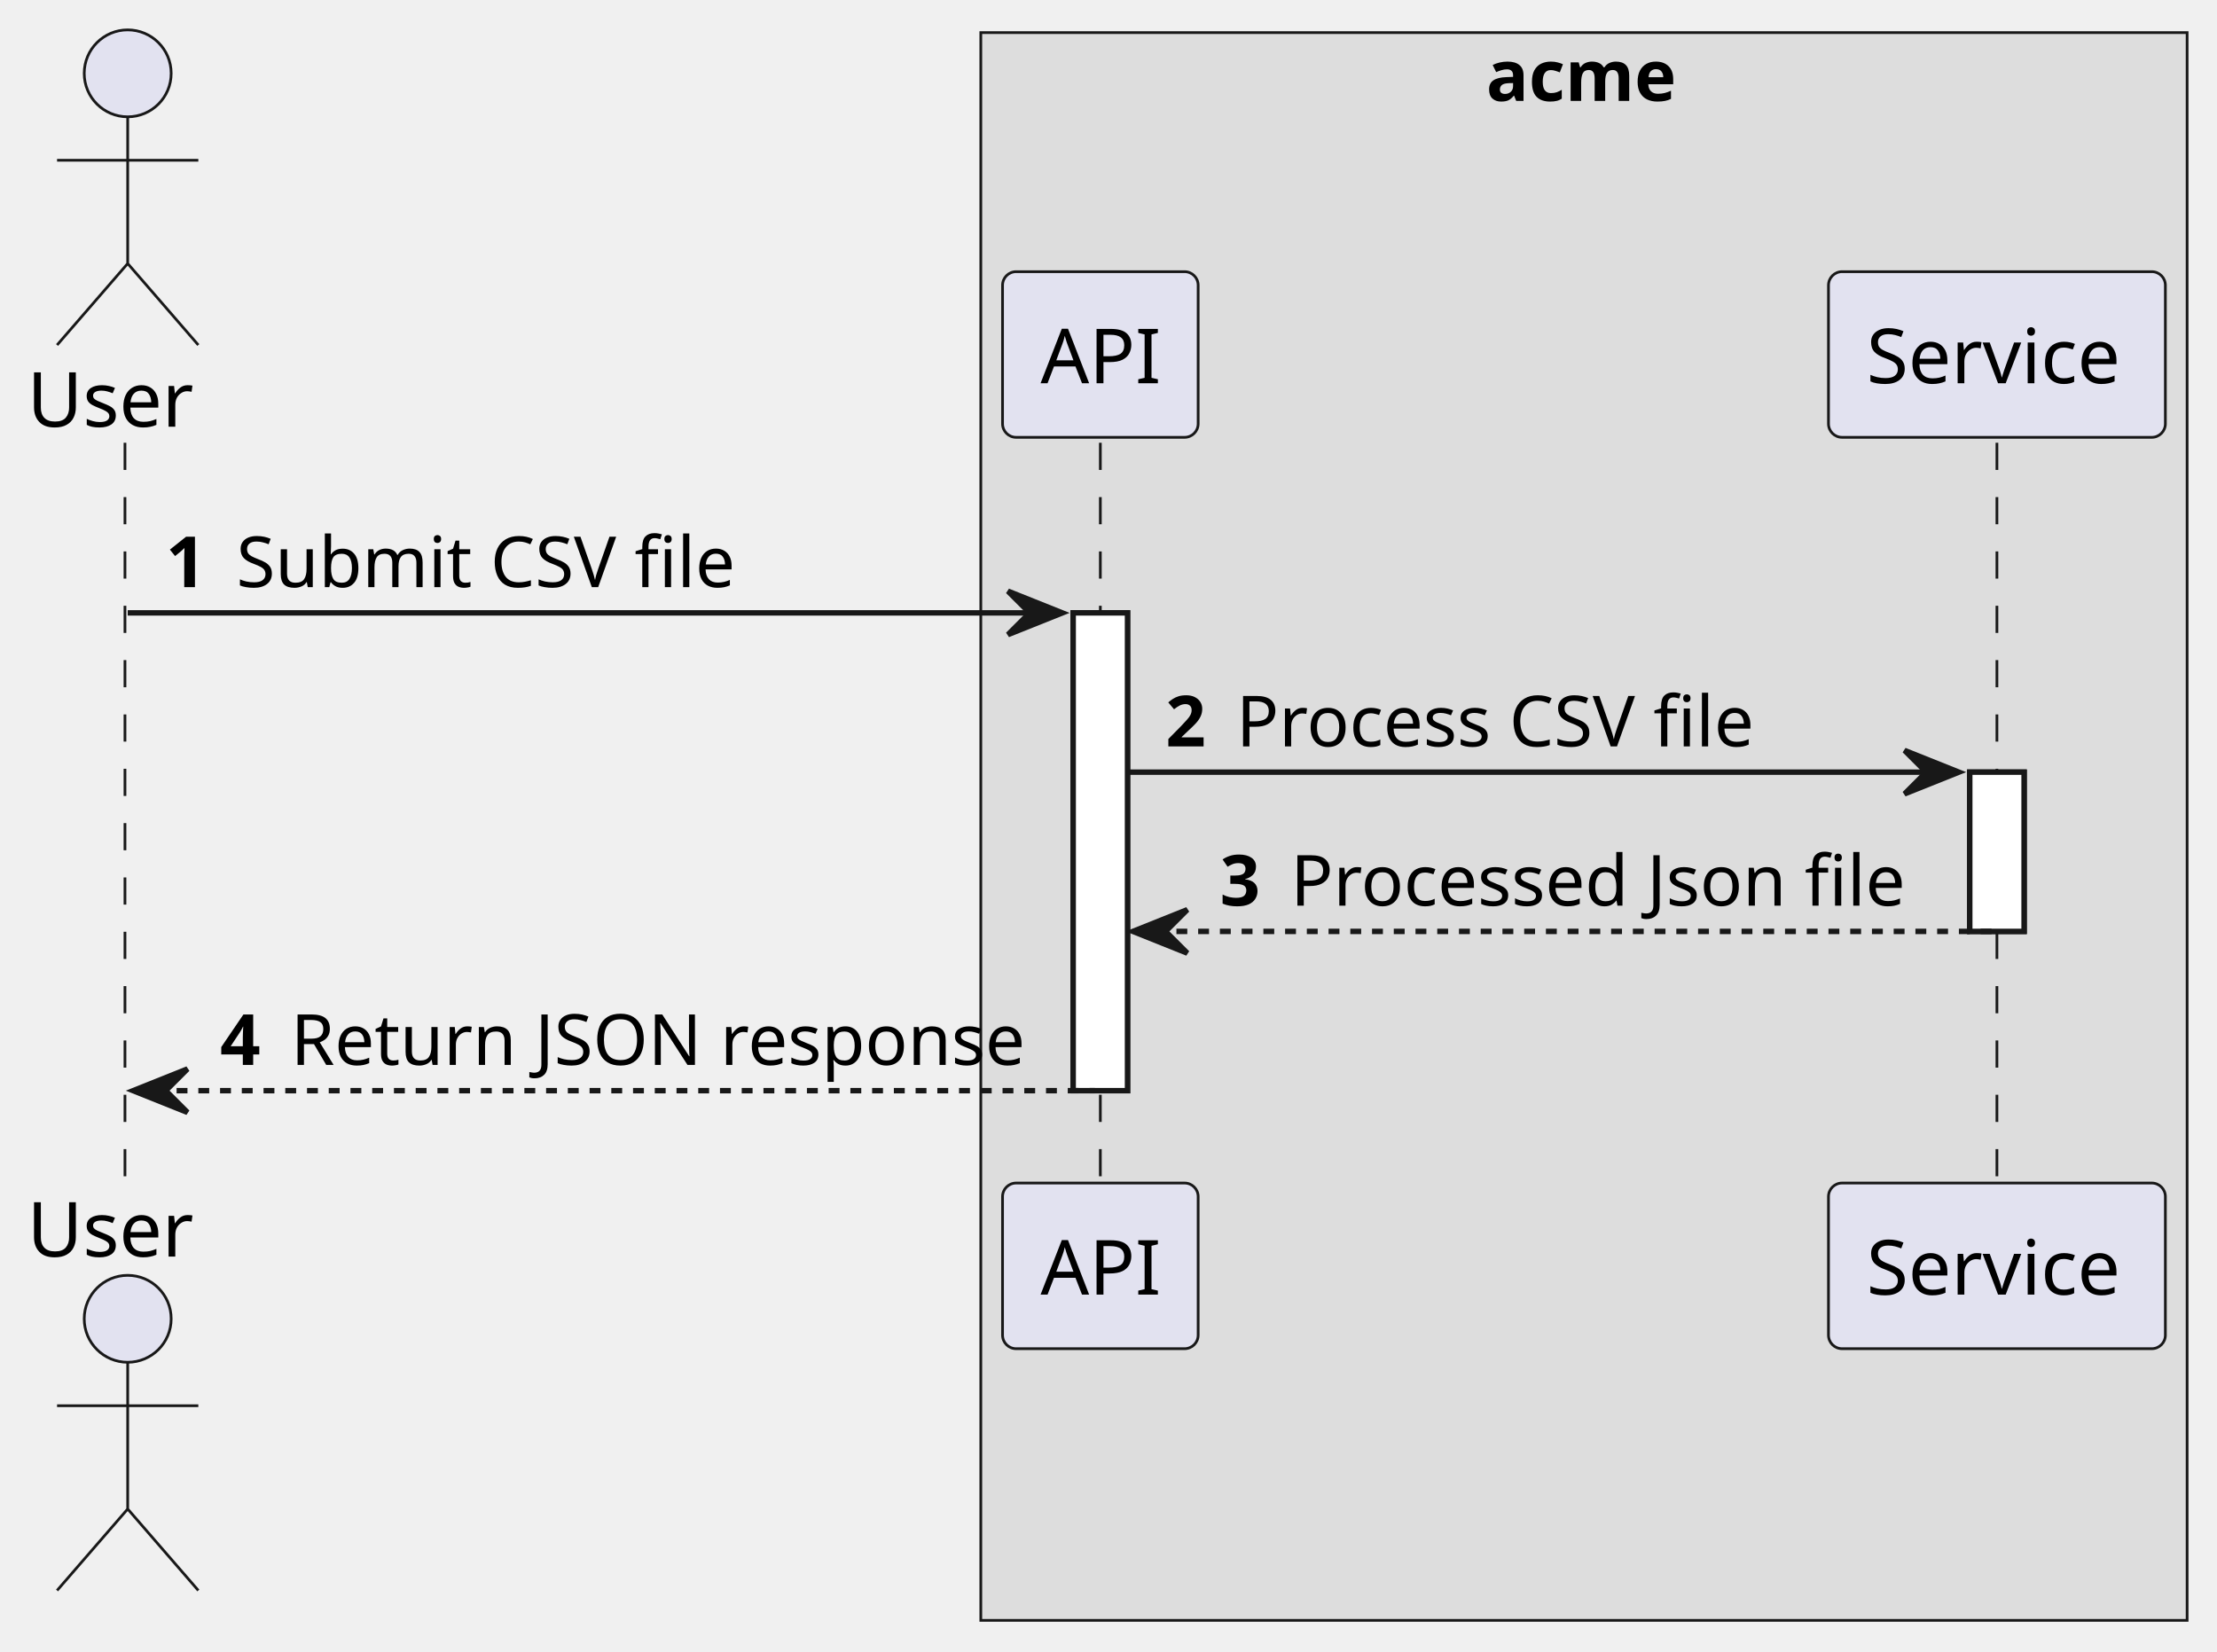
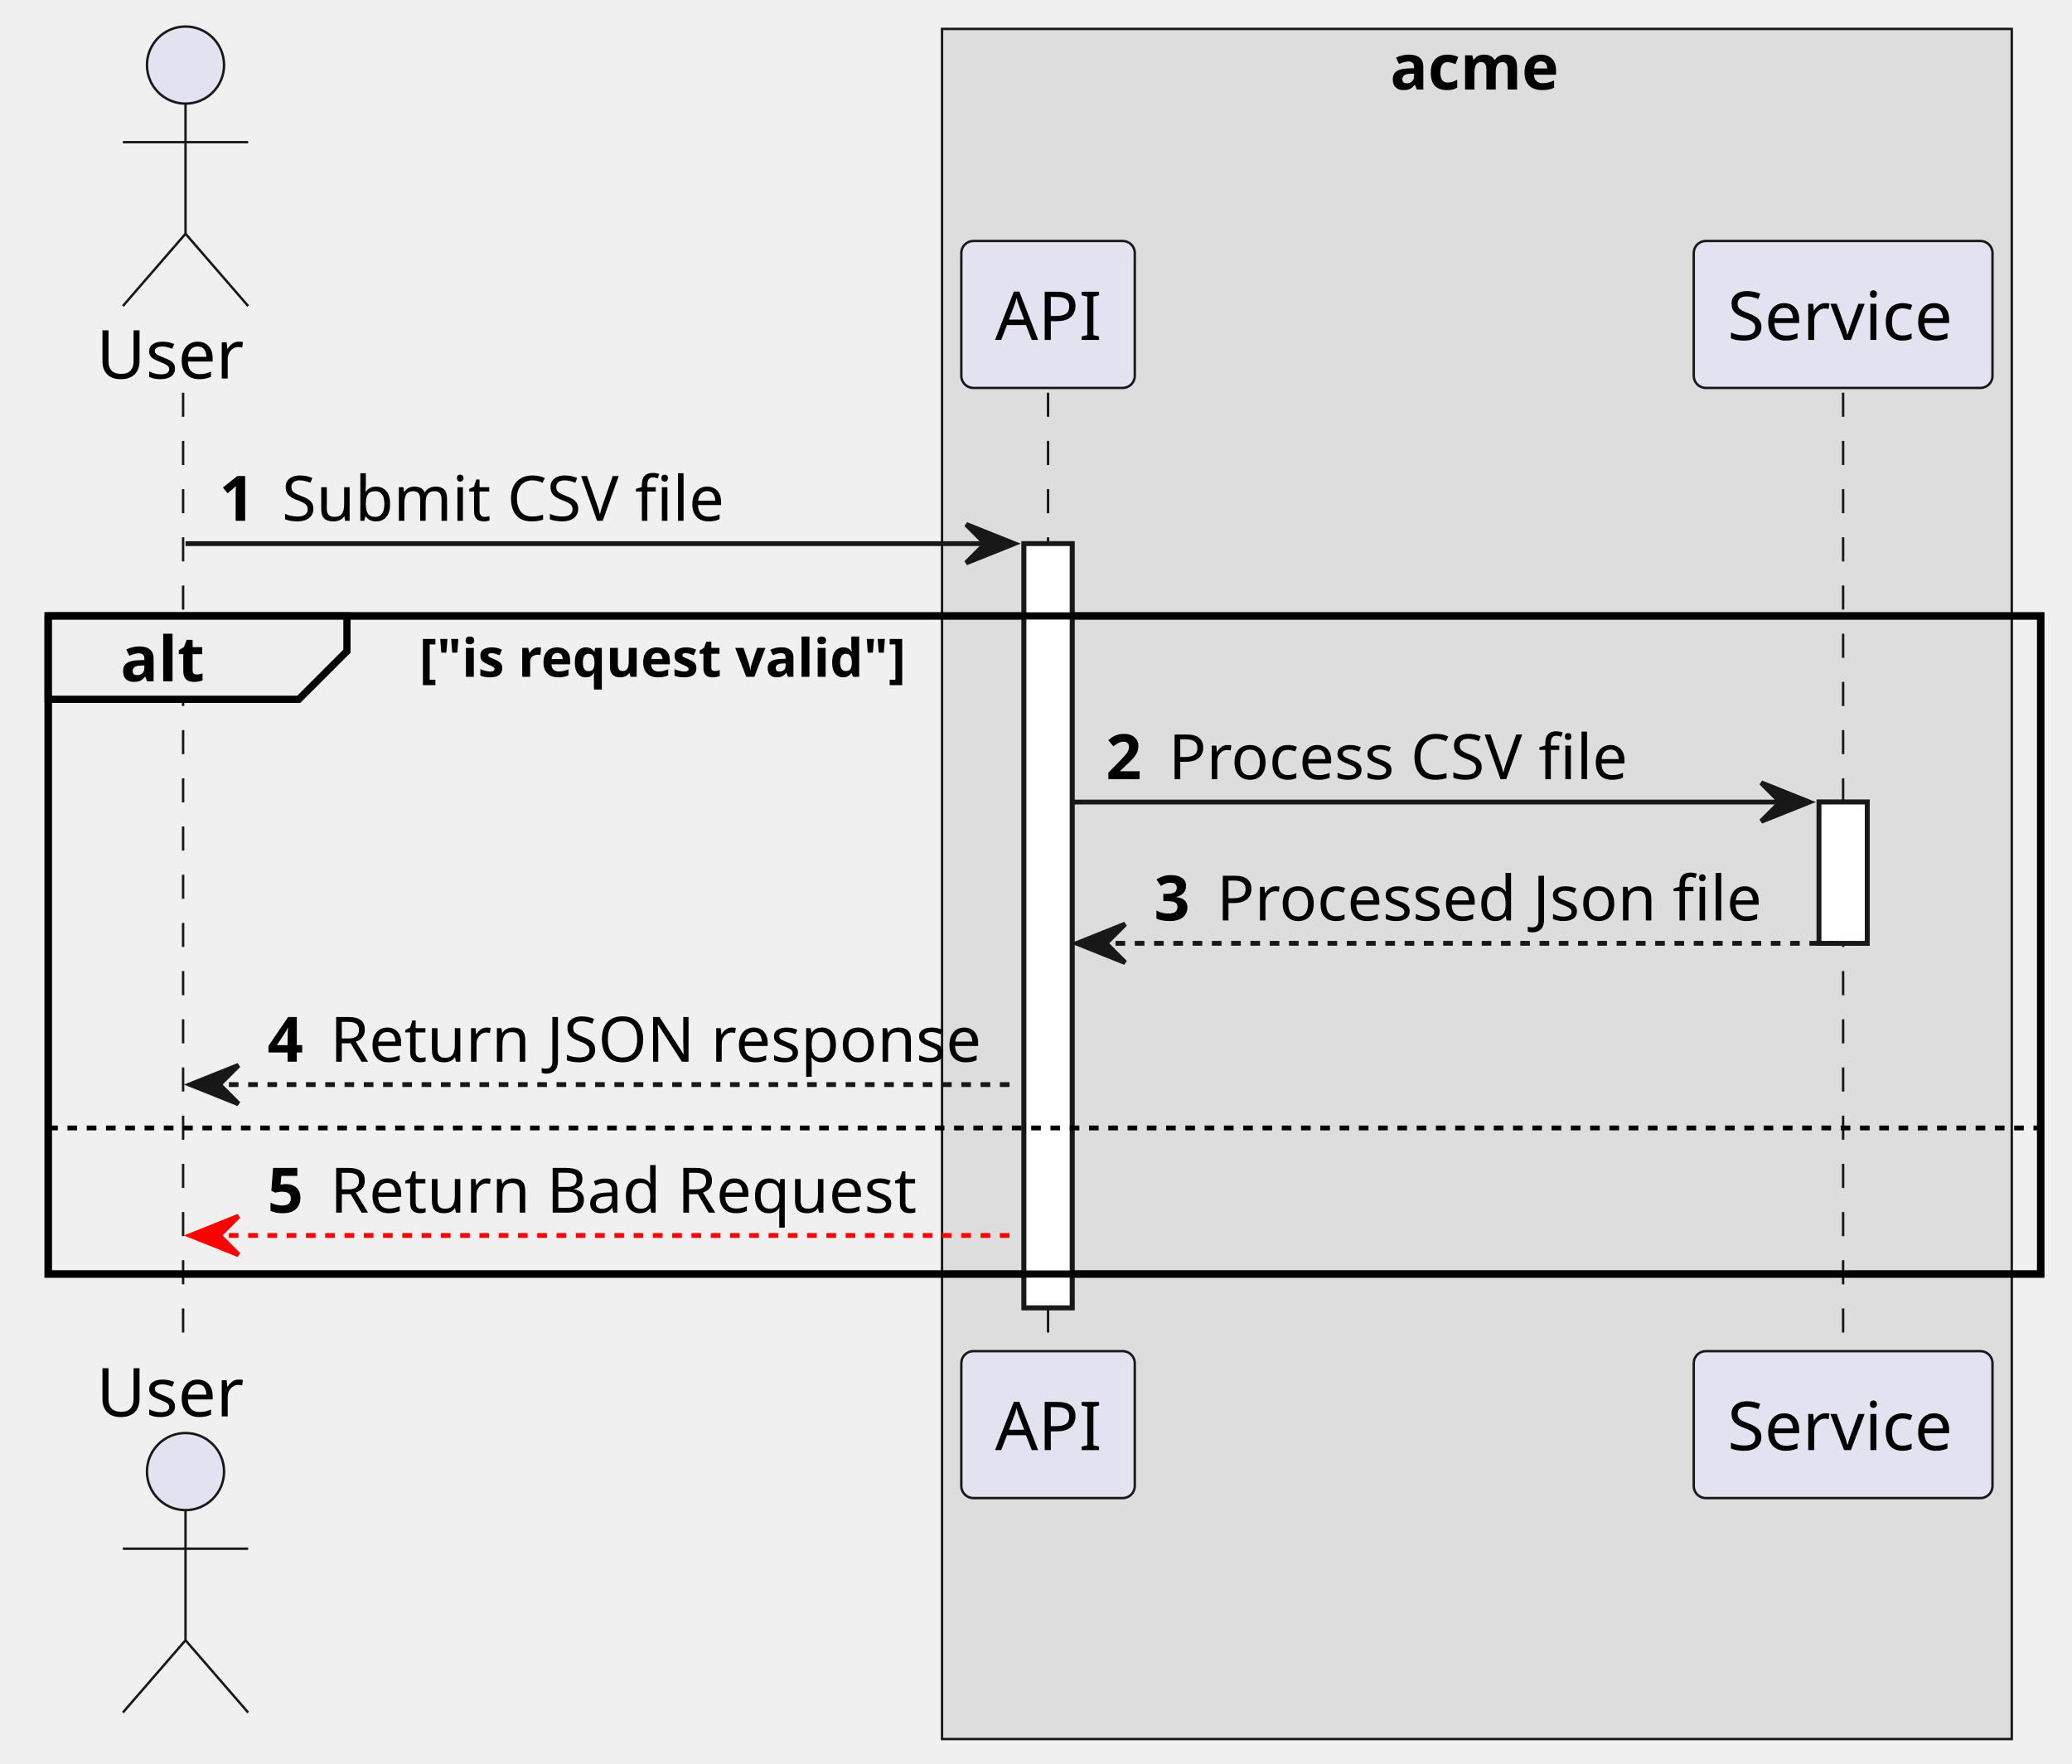
- <svg xmlns="http://www.w3.org/2000/svg" contentStyleType="text/css" height="304px" preserveAspectRatio="none" style="width:408px;height:304px;background:#FFFFFF;" version="1.1" viewBox="0 0 408 304" width="408px" zoomAndPan="magnify">
+ <svg xmlns="http://www.w3.org/2000/svg" contentStyleType="text/css" height="366px" preserveAspectRatio="none" style="width:430px;height:366px;background:#FFFFFF;" version="1.1" viewBox="0 0 430 366" width="430px" zoomAndPan="magnify">
  <defs />
  <g>
-     <rect fill="#DDDDDD" height="292.219" style="stroke:#181818;stroke-width:0.5;" width="222" x="180.5" y="6" />
-     <text fill="#000000" font-family="sans-serif" font-size="13" font-weight="bold" lengthAdjust="spacing" textLength="36" x="273.5" y="18.568">acme</text>
-     <rect fill="#FFFFFF" height="87.932" style="stroke:#181818;stroke-width:1.0;" width="10" x="197.5" y="112.799" />
-     <rect fill="#FFFFFF" height="29.311" style="stroke:#181818;stroke-width:1.0;" width="10" x="362.5" y="142.109" />
-     <line style="stroke:#181818;stroke-width:0.5;stroke-dasharray:5.0,5.0;" x1="23" x2="23" y1="81.488" y2="218.731" />
-     <line style="stroke:#181818;stroke-width:0.5;stroke-dasharray:5.0,5.0;" x1="202.5" x2="202.5" y1="81.488" y2="218.731" />
-     <line style="stroke:#181818;stroke-width:0.5;stroke-dasharray:5.0,5.0;" x1="367.5" x2="367.5" y1="81.488" y2="218.731" />
-     <text fill="#000000" font-family="sans-serif" font-size="14" lengthAdjust="spacing" textLength="31" x="5" y="78.535">User</text>
-     <ellipse cx="23.5" cy="13.5" fill="#E2E2F0" rx="8" ry="8" style="stroke:#181818;stroke-width:0.5;" />
-     <path d="M23.5,21.5 L23.5,48.5 M10.5,29.5 L36.5,29.5 M23.5,48.5 L10.5,63.5 M23.5,48.5 L36.5,63.5 " fill="none" style="stroke:#181818;stroke-width:0.5;" />
-     <text fill="#000000" font-family="sans-serif" font-size="14" lengthAdjust="spacing" textLength="31" x="5" y="231.266">User</text>
-     <ellipse cx="23.5" cy="242.719" fill="#E2E2F0" rx="8" ry="8" style="stroke:#181818;stroke-width:0.5;" />
-     <path d="M23.5,250.719 L23.5,277.719 M10.5,258.719 L36.5,258.719 M23.5,277.719 L10.5,292.719 M23.5,277.719 L36.5,292.719 " fill="none" style="stroke:#181818;stroke-width:0.5;" />
-     <rect fill="#E2E2F0" height="30.488" rx="2.5" ry="2.5" style="stroke:#181818;stroke-width:0.5;" width="36" x="184.5" y="50" />
-     <text fill="#000000" font-family="sans-serif" font-size="14" lengthAdjust="spacing" textLength="22" x="191.5" y="70.535">API</text>
-     <rect fill="#E2E2F0" height="30.488" rx="2.5" ry="2.5" style="stroke:#181818;stroke-width:0.5;" width="36" x="184.5" y="217.731" />
-     <text fill="#000000" font-family="sans-serif" font-size="14" lengthAdjust="spacing" textLength="22" x="191.5" y="238.266">API</text>
-     <rect fill="#E2E2F0" height="30.488" rx="2.5" ry="2.5" style="stroke:#181818;stroke-width:0.5;" width="62" x="336.5" y="50" />
-     <text fill="#000000" font-family="sans-serif" font-size="14" lengthAdjust="spacing" textLength="48" x="343.5" y="70.535">Service</text>
-     <rect fill="#E2E2F0" height="30.488" rx="2.5" ry="2.5" style="stroke:#181818;stroke-width:0.5;" width="62" x="336.5" y="217.731" />
-     <text fill="#000000" font-family="sans-serif" font-size="14" lengthAdjust="spacing" textLength="48" x="343.5" y="238.266">Service</text>
-     <rect fill="#FFFFFF" height="87.932" style="stroke:#181818;stroke-width:1.0;" width="10" x="197.5" y="112.799" />
-     <rect fill="#FFFFFF" height="29.311" style="stroke:#181818;stroke-width:1.0;" width="10" x="362.5" y="142.109" />
-     <polygon fill="#181818" points="185.5,108.799,195.5,112.799,185.5,116.799,189.5,112.799" style="stroke:#181818;stroke-width:1.0;" />
-     <line style="stroke:#181818;stroke-width:1.0;" x1="23.5" x2="191.5" y1="112.799" y2="112.799" />
-     <text fill="#000000" font-family="sans-serif" font-size="13" font-weight="bold" lengthAdjust="spacing" textLength="9" x="30.5" y="108.057">1</text>
-     <text fill="#000000" font-family="sans-serif" font-size="13" lengthAdjust="spacing" textLength="96" x="43.5" y="108.057">Submit CSV file</text>
-     <polygon fill="#181818" points="350.5,138.109,360.5,142.109,350.5,146.109,354.5,142.109" style="stroke:#181818;stroke-width:1.0;" />
-     <line style="stroke:#181818;stroke-width:1.0;" x1="207.5" x2="356.5" y1="142.109" y2="142.109" />
-     <text fill="#000000" font-family="sans-serif" font-size="13" font-weight="bold" lengthAdjust="spacing" textLength="9" x="214.5" y="137.367">2</text>
-     <text fill="#000000" font-family="sans-serif" font-size="13" lengthAdjust="spacing" textLength="100" x="227.5" y="137.367">Process CSV file</text>
-     <polygon fill="#181818" points="218.5,167.42,208.5,171.42,218.5,175.42,214.5,171.42" style="stroke:#181818;stroke-width:1.0;" />
-     <line style="stroke:#181818;stroke-width:1.0;stroke-dasharray:2.0,2.0;" x1="212.5" x2="366.5" y1="171.42" y2="171.42" />
-     <text fill="#000000" font-family="sans-serif" font-size="13" font-weight="bold" lengthAdjust="spacing" textLength="9" x="224.5" y="166.678">3</text>
-     <text fill="#000000" font-family="sans-serif" font-size="13" lengthAdjust="spacing" textLength="118" x="237.5" y="166.678">Processed Json file</text>
-     <polygon fill="#181818" points="34.5,196.731,24.5,200.731,34.5,204.731,30.5,200.731" style="stroke:#181818;stroke-width:1.0;" />
-     <line style="stroke:#181818;stroke-width:1.0;stroke-dasharray:2.0,2.0;" x1="28.5" x2="201.5" y1="200.731" y2="200.731" />
-     <text fill="#000000" font-family="sans-serif" font-size="13" font-weight="bold" lengthAdjust="spacing" textLength="9" x="40.5" y="195.988">4</text>
-     <text fill="#000000" font-family="sans-serif" font-size="13" lengthAdjust="spacing" textLength="137" x="53.5" y="195.988">Return JSON response</text>
+     <rect fill="#DDDDDD" height="354.84" style="stroke:#181818;stroke-width:0.5;" width="222" x="195.5" y="6" />
+     <text fill="#000000" font-family="sans-serif" font-size="13" font-weight="bold" lengthAdjust="spacing" textLength="36" x="288.5" y="18.568">acme</text>
+     <rect fill="#FFFFFF" height="158.553" style="stroke:#181818;stroke-width:1.0;" width="10" x="212.5" y="112.799" />
+     <rect fill="#FFFFFF" height="29.311" style="stroke:#181818;stroke-width:1.0;" width="10" x="377.5" y="166.42" />
+     <rect fill="none" height="136.553" style="stroke:#000000;stroke-width:1.5;" width="413.5" x="10" y="127.799" />
+     <line style="stroke:#181818;stroke-width:0.5;stroke-dasharray:5.0,5.0;" x1="38" x2="38" y1="81.488" y2="281.352" />
+     <line style="stroke:#181818;stroke-width:0.5;stroke-dasharray:5.0,5.0;" x1="217.5" x2="217.5" y1="81.488" y2="281.352" />
+     <line style="stroke:#181818;stroke-width:0.5;stroke-dasharray:5.0,5.0;" x1="382.5" x2="382.5" y1="81.488" y2="281.352" />
+     <text fill="#000000" font-family="sans-serif" font-size="14" lengthAdjust="spacing" textLength="31" x="20" y="78.535">User</text>
+     <ellipse cx="38.5" cy="13.5" fill="#E2E2F0" rx="8" ry="8" style="stroke:#181818;stroke-width:0.5;" />
+     <path d="M38.5,21.5 L38.5,48.5 M25.5,29.5 L51.5,29.5 M38.5,48.5 L25.5,63.5 M38.5,48.5 L51.5,63.5 " fill="none" style="stroke:#181818;stroke-width:0.5;" />
+     <text fill="#000000" font-family="sans-serif" font-size="14" lengthAdjust="spacing" textLength="31" x="20" y="293.887">User</text>
+     <ellipse cx="38.5" cy="305.34" fill="#E2E2F0" rx="8" ry="8" style="stroke:#181818;stroke-width:0.5;" />
+     <path d="M38.5,313.34 L38.5,340.34 M25.5,321.34 L51.5,321.34 M38.5,340.34 L25.5,355.34 M38.5,340.34 L51.5,355.34 " fill="none" style="stroke:#181818;stroke-width:0.5;" />
+     <rect fill="#E2E2F0" height="30.488" rx="2.5" ry="2.5" style="stroke:#181818;stroke-width:0.5;" width="36" x="199.5" y="50" />
+     <text fill="#000000" font-family="sans-serif" font-size="14" lengthAdjust="spacing" textLength="22" x="206.5" y="70.535">API</text>
+     <rect fill="#E2E2F0" height="30.488" rx="2.5" ry="2.5" style="stroke:#181818;stroke-width:0.5;" width="36" x="199.5" y="280.352" />
+     <text fill="#000000" font-family="sans-serif" font-size="14" lengthAdjust="spacing" textLength="22" x="206.5" y="300.887">API</text>
+     <rect fill="#E2E2F0" height="30.488" rx="2.5" ry="2.5" style="stroke:#181818;stroke-width:0.5;" width="62" x="351.5" y="50" />
+     <text fill="#000000" font-family="sans-serif" font-size="14" lengthAdjust="spacing" textLength="48" x="358.5" y="70.535">Service</text>
+     <rect fill="#E2E2F0" height="30.488" rx="2.5" ry="2.5" style="stroke:#181818;stroke-width:0.5;" width="62" x="351.5" y="280.352" />
+     <text fill="#000000" font-family="sans-serif" font-size="14" lengthAdjust="spacing" textLength="48" x="358.5" y="300.887">Service</text>
+     <rect fill="#FFFFFF" height="158.553" style="stroke:#181818;stroke-width:1.0;" width="10" x="212.5" y="112.799" />
+     <rect fill="#FFFFFF" height="29.311" style="stroke:#181818;stroke-width:1.0;" width="10" x="377.5" y="166.42" />
+     <polygon fill="#181818" points="200.5,108.799,210.5,112.799,200.5,116.799,204.5,112.799" style="stroke:#181818;stroke-width:1.0;" />
+     <line style="stroke:#181818;stroke-width:1.0;" x1="38.5" x2="206.5" y1="112.799" y2="112.799" />
+     <text fill="#000000" font-family="sans-serif" font-size="13" font-weight="bold" lengthAdjust="spacing" textLength="9" x="45.5" y="108.057">1</text>
+     <text fill="#000000" font-family="sans-serif" font-size="13" lengthAdjust="spacing" textLength="96" x="58.5" y="108.057">Submit CSV file</text>
+     <path d="M10,127.799 L72,127.799 L72,135.109 L62,145.109 L10,145.109 L10,127.799 " fill="#EEEEEE" style="stroke:#000000;stroke-width:1.5;" />
+     <rect fill="none" height="136.553" style="stroke:#000000;stroke-width:1.5;" width="413.5" x="10" y="127.799" />
+     <text fill="#000000" font-family="sans-serif" font-size="13" font-weight="bold" lengthAdjust="spacing" textLength="17" x="25" y="141.367">alt</text>
+     <text fill="#000000" font-family="sans-serif" font-size="11" font-weight="bold" lengthAdjust="spacing" textLength="105" x="87" y="140.434">["is request valid"]</text>
+     <polygon fill="#181818" points="365.5,162.42,375.5,166.42,365.5,170.42,369.5,166.42" style="stroke:#181818;stroke-width:1.0;" />
+     <line style="stroke:#181818;stroke-width:1.0;" x1="222.5" x2="371.5" y1="166.42" y2="166.42" />
+     <text fill="#000000" font-family="sans-serif" font-size="13" font-weight="bold" lengthAdjust="spacing" textLength="9" x="229.5" y="161.678">2</text>
+     <text fill="#000000" font-family="sans-serif" font-size="13" lengthAdjust="spacing" textLength="100" x="242.5" y="161.678">Process CSV file</text>
+     <polygon fill="#181818" points="233.5,191.731,223.5,195.731,233.5,199.731,229.5,195.731" style="stroke:#181818;stroke-width:1.0;" />
+     <line style="stroke:#181818;stroke-width:1.0;stroke-dasharray:2.0,2.0;" x1="227.5" x2="381.5" y1="195.731" y2="195.731" />
+     <text fill="#000000" font-family="sans-serif" font-size="13" font-weight="bold" lengthAdjust="spacing" textLength="9" x="239.5" y="190.988">3</text>
+     <text fill="#000000" font-family="sans-serif" font-size="13" lengthAdjust="spacing" textLength="118" x="252.5" y="190.988">Processed Json file</text>
+     <polygon fill="#181818" points="49.5,221.041,39.5,225.041,49.5,229.041,45.5,225.041" style="stroke:#181818;stroke-width:1.0;" />
+     <line style="stroke:#181818;stroke-width:1.0;stroke-dasharray:2.0,2.0;" x1="43.5" x2="211.5" y1="225.041" y2="225.041" />
+     <text fill="#000000" font-family="sans-serif" font-size="13" font-weight="bold" lengthAdjust="spacing" textLength="9" x="55.5" y="220.299">4</text>
+     <text fill="#000000" font-family="sans-serif" font-size="13" lengthAdjust="spacing" textLength="137" x="68.5" y="220.299">Return JSON response</text>
+     <line style="stroke:#000000;stroke-width:1.0;stroke-dasharray:2.0,2.0;" x1="10" x2="423.5" y1="234.041" y2="234.041" />
+     <polygon fill="#FF0000" points="49.5,252.352,39.5,256.352,49.5,260.352,45.5,256.352" style="stroke:#FF0000;stroke-width:1.0;" />
+     <line style="stroke:#FF0000;stroke-width:1.0;stroke-dasharray:2.0,2.0;" x1="43.5" x2="211.5" y1="256.352" y2="256.352" />
+     <text fill="#000000" font-family="sans-serif" font-size="13" font-weight="bold" lengthAdjust="spacing" textLength="9" x="55.5" y="251.609">5</text>
+     <text fill="#000000" font-family="sans-serif" font-size="13" lengthAdjust="spacing" textLength="121" x="68.5" y="251.609">Return Bad Request</text>
  </g>
</svg>
